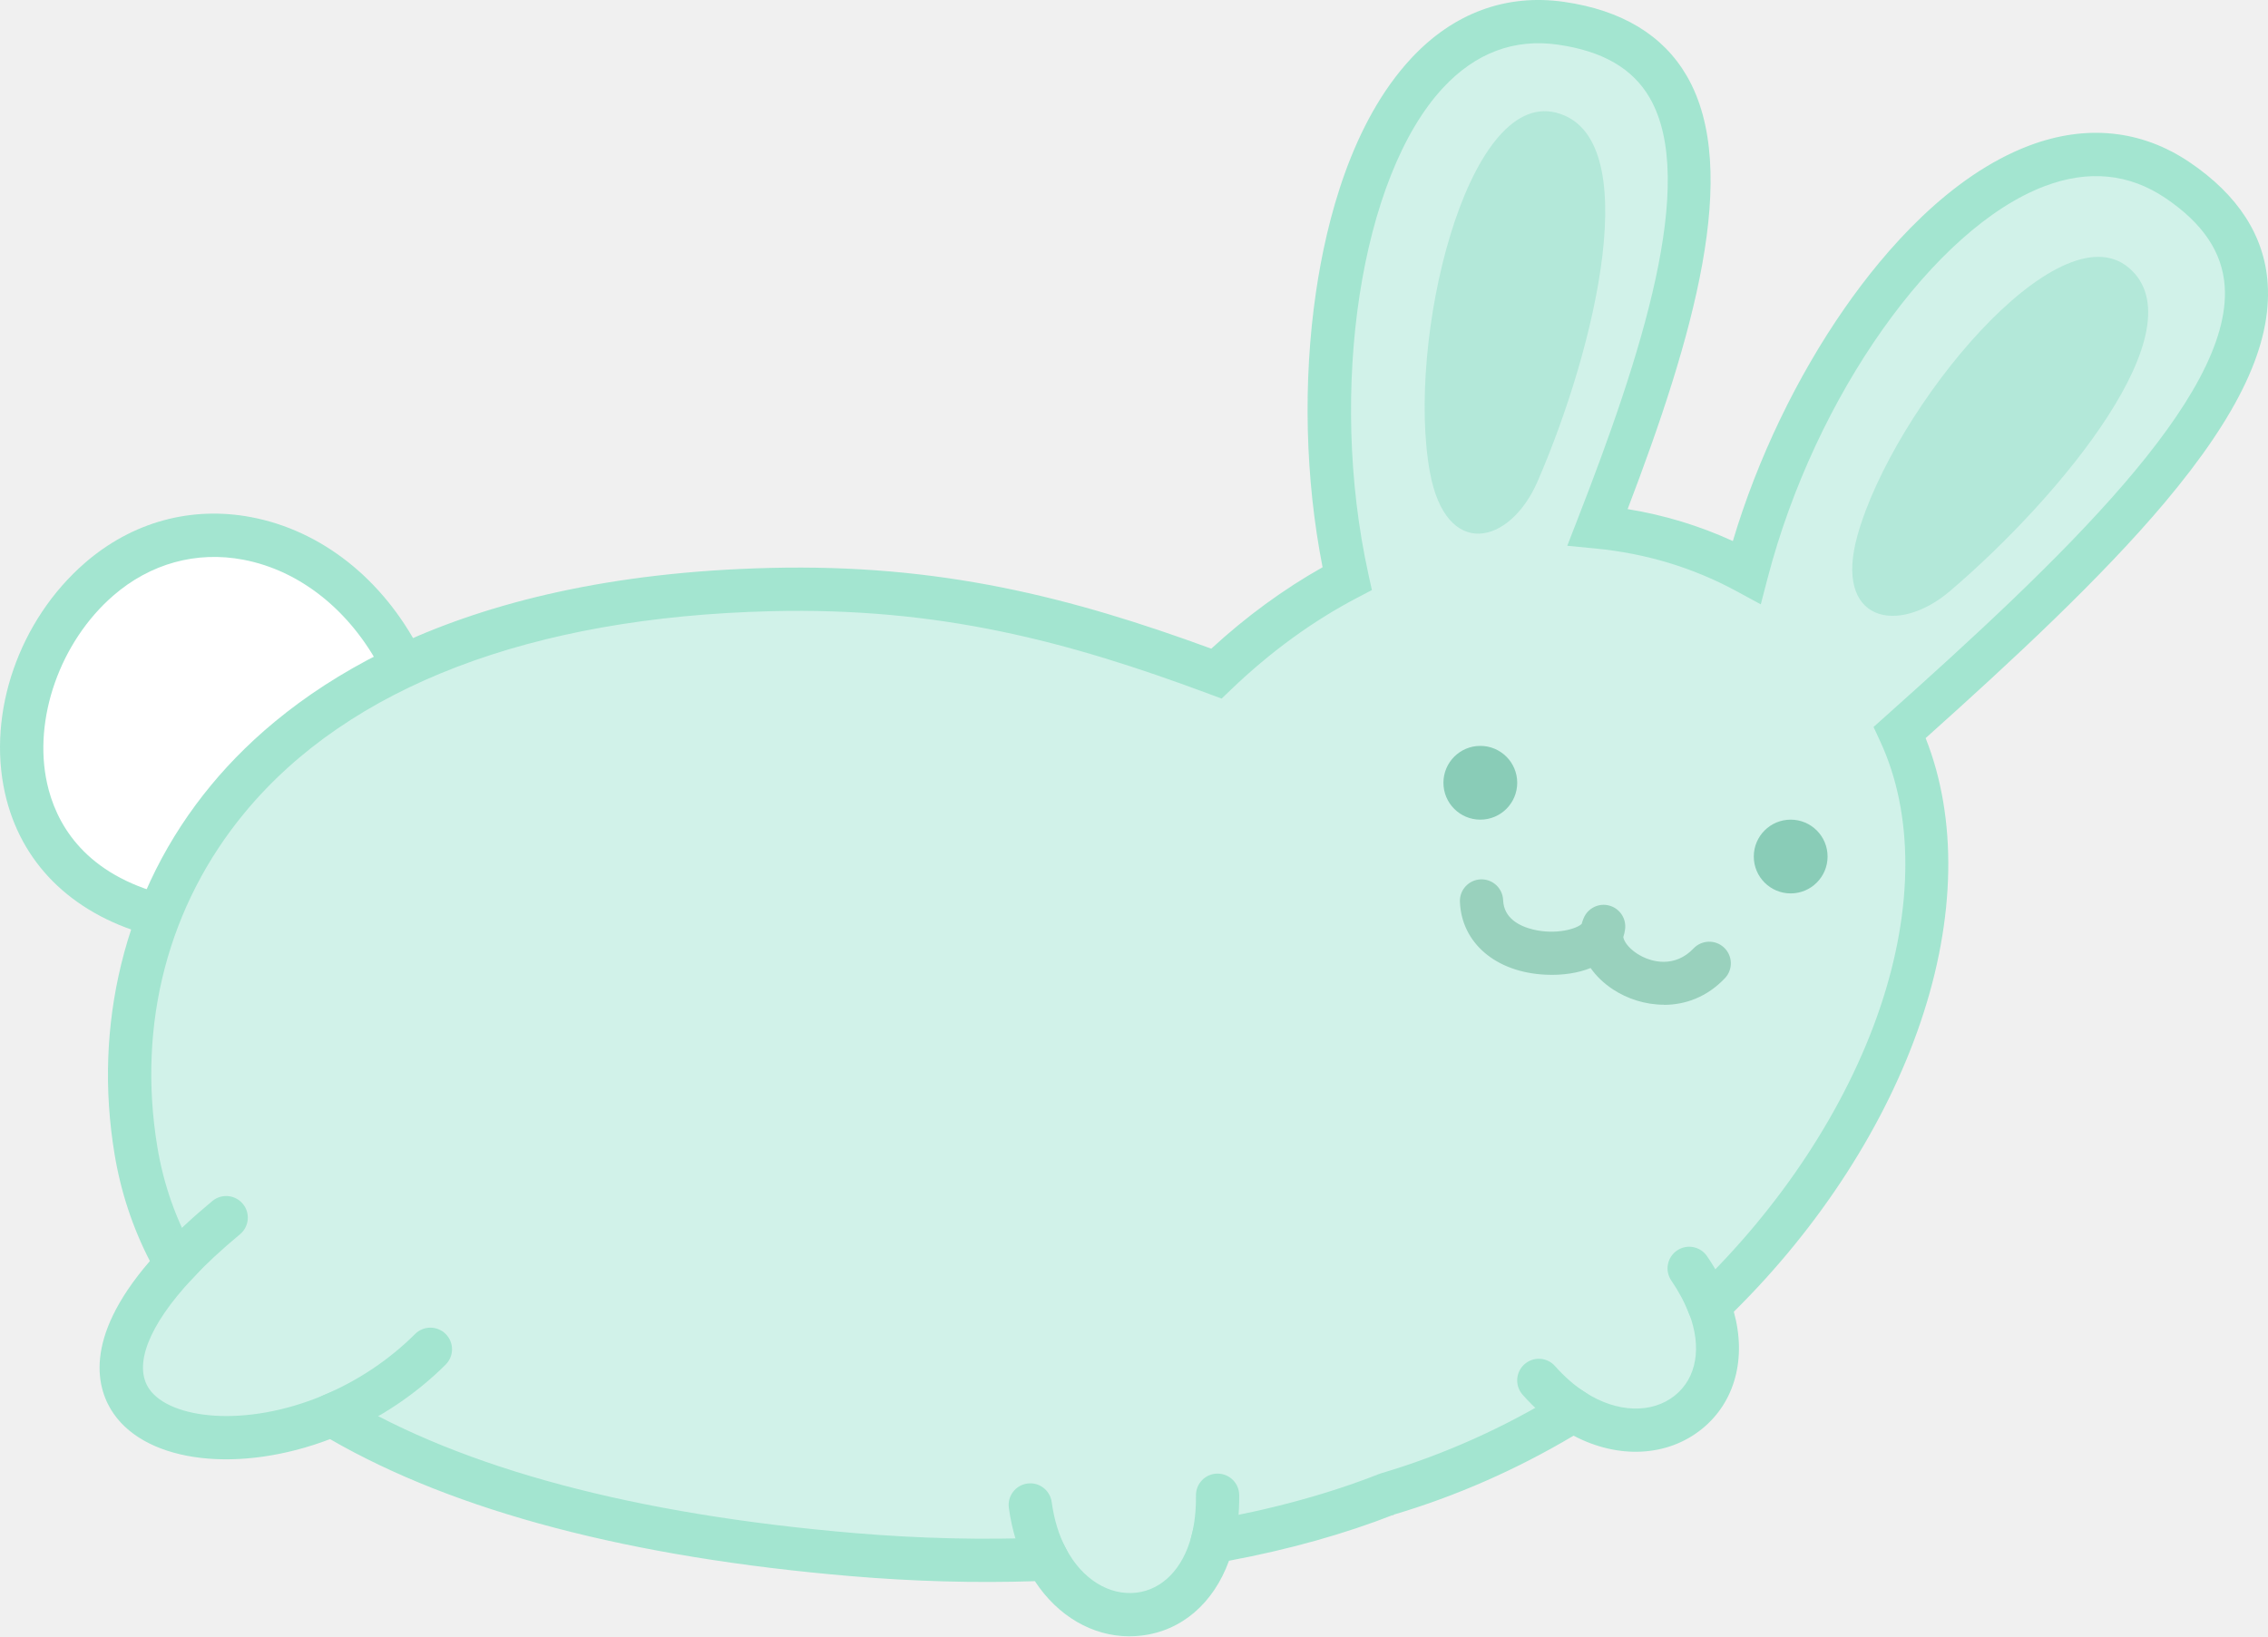
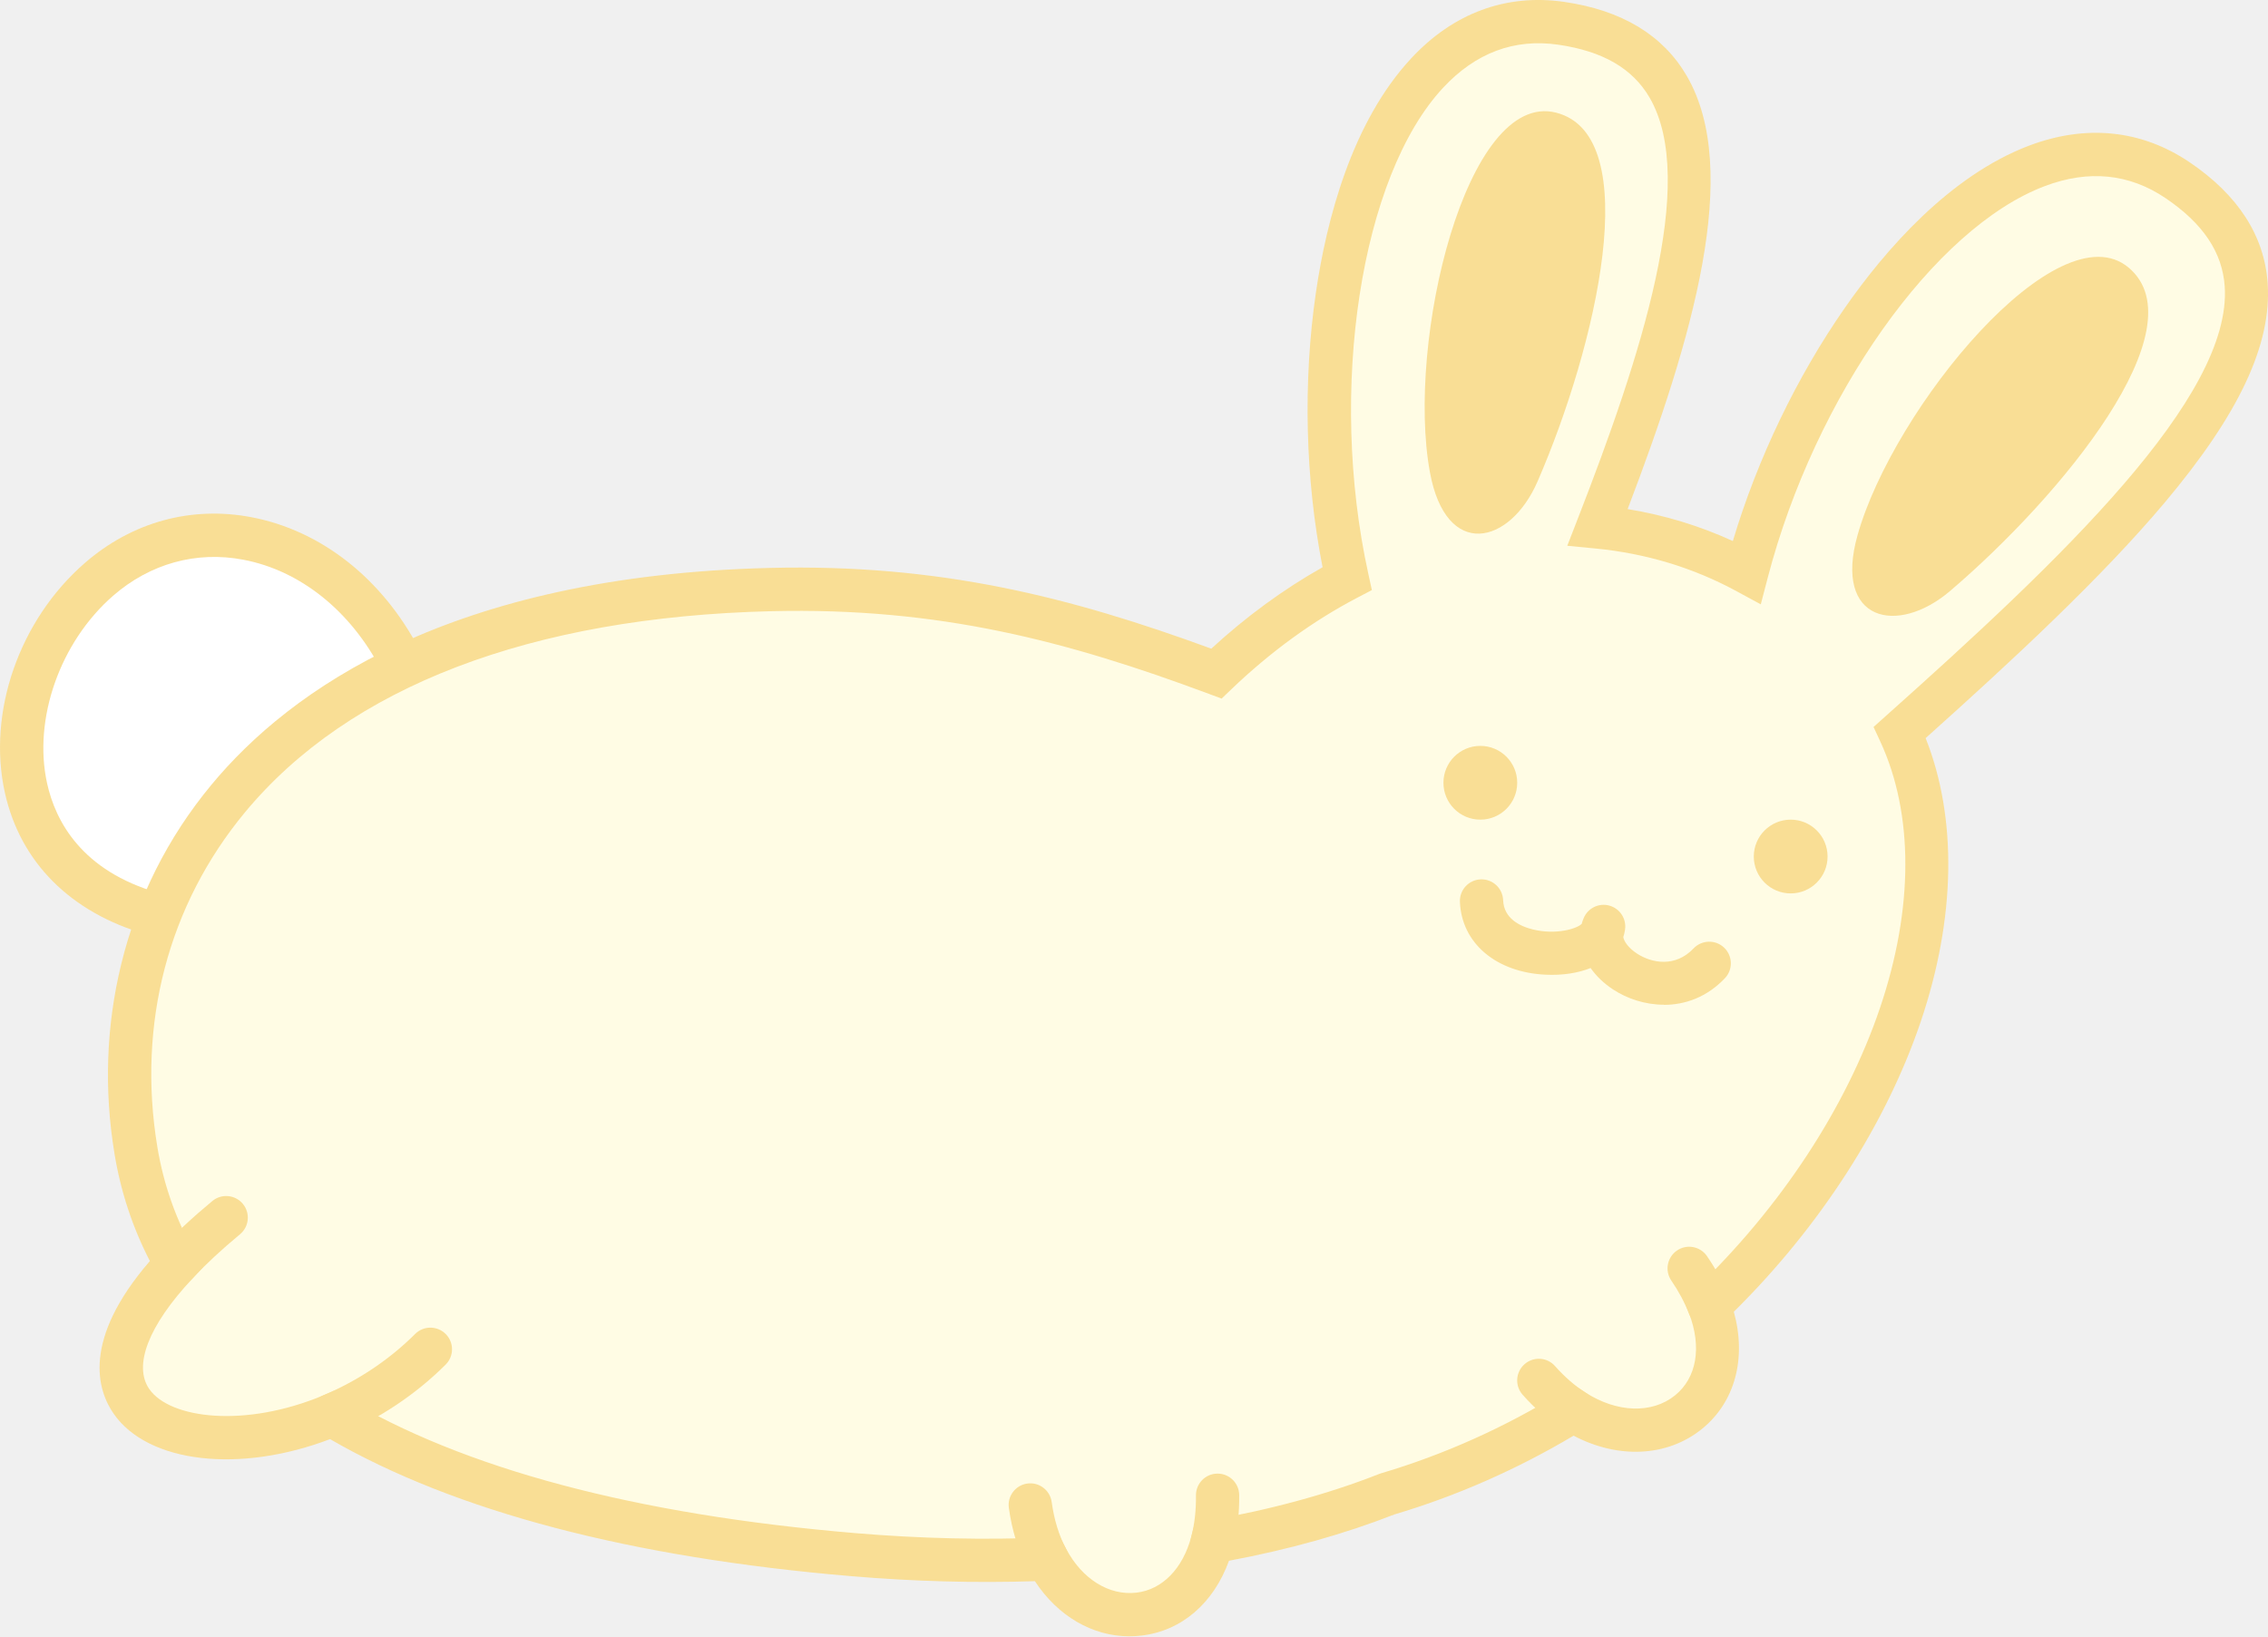
<svg xmlns="http://www.w3.org/2000/svg" id="Layer_2" viewBox="0 0 539.16 389.11">
  <defs>
-     <style>.cls-1{fill:#fff;}.cls-2{fill:#b3e8d9;}.cls-3{fill:#76c1ad;}.cls-4{fill:#d1f2e9;}.cls-5{fill:#a3e5d0;}.cls-6{fill:#89ccb7;}.cls-7{fill:#99d1bd;}</style>
+     <style>.cls-1{fill:#fff;}.cls-2{fill:#f9de95;}.cls-3{fill:#f9de95;}.cls-4{fill:#fffce4;}.cls-5{fill:#f9de95;}.cls-6{fill:#f9de95;}.cls-7{fill:#f9de95;}</style>
  </defs>
  <g id="Layer_2-2">
    <g id="Layer_1-2">
      <path class="cls-1" d="m36.25,217.28c-41.09-11.79-37.27-58.15-12.71-79.51,22.85-19.88,56.31-10.36,71.64,19.16" />
      <path class="cls-5" d="m34.83,222.21c-18.04-5.18-30-17.15-33.67-33.7-4.24-19.11,3.4-41.06,19-54.63,11.22-9.75,25.28-13.62,39.61-10.89,16.63,3.17,31.2,14.67,39.97,31.57l-9.12,4.74c-7.31-14.08-19.26-23.63-32.77-26.2-11.17-2.13-22.15.91-30.94,8.55-12.64,10.99-19.1,29.35-15.71,44.65,1.99,8.98,8.2,20.8,26.47,26.04l-2.84,9.88h0Z" />
      <polygon class="cls-3" points="329.69 355.3 331.29 360.19 328.09 350.42 328.34 350.34 329.75 355.28 331.33 360.18 331.1 360.24 329.69 355.3" />
      <polygon class="cls-3" points="285.52 156.53 292.79 163.8 292.79 163.8 285.52 156.53" />
      <path class="cls-4" d="m78.91,336.52c-34.07,14.31-70.05-.61-37.01-35.91-4.73-8.23-7.98-17.24-9.6-27.07-9.68-58.66,26.91-130.33,150.88-133.35,41.38-1.01,72.41,7.48,105.97,19.98,10.01-9.58,20.47-17.04,31.08-22.59-13.08-59.48,4.27-138.81,50.91-132.05,44.88,6.51,33.31,56.48,8.65,119.78,12.75,1.24,24.77,4.95,35.43,10.73,15.19-58.21,64.12-119.07,102.39-93.22,42.83,28.92-4.9,76.78-66.01,131.33,17.75,38.31-2.2,95.13-45.31,136.34,8.66,22.72-12.58,37.65-32.26,24.93-13.54,8.35-28.38,15.17-44.29,19.87-12.67,4.99-26.68,8.76-41.56,11.35-5.72,21.77-29.33,22.88-39.28,4.11-15.05.62-30.53.25-46.06-1.06-50.52-4.27-93.57-14.94-123.93-33.18h0Z" />
      <path class="cls-5" d="m268.5,389.11c-8.8,0-17.04-4.81-22.48-13.11-14.2.46-28.86.06-43.63-1.19-52.51-4.43-94.19-15.4-123.93-32.59-21.44,8.18-43.24,5.74-51.43-6.03-3.87-5.56-7.65-17.5,8.6-36.32-4.1-7.94-6.93-16.5-8.41-25.5-2.51-15.21-1.98-30.33,1.56-44.94,3.84-15.83,11.06-30.23,21.47-42.8,18.64-22.51,56.8-49.73,132.8-51.58,40.38-.99,71.37,6.91,104.9,19.2,8.34-7.67,17.22-14.16,26.46-19.36-4.13-21.03-4.7-44.1-1.57-65.43,2.48-16.92,8.42-40.3,22.63-55.58,10.02-10.79,22.61-15.43,36.39-13.43,13.68,1.98,23.47,7.89,29.11,17.57,13.11,22.49,1.48,62.38-14.04,103.04,8.74,1.43,17.11,3.97,25.01,7.6,5.84-19.53,15.18-39.02,26.64-55.47,9.51-13.64,24.83-31.4,43.85-38.58,13.52-5.1,26.68-3.74,38.06,3.95,11.57,7.82,17.83,17.52,18.59,28.84.98,14.52-6.79,31.07-24.45,52.08-15,17.84-36.04,37.4-56.86,56.04,7.54,19.02,7.17,42.76-1.14,67.35-8.24,24.41-23.98,48.82-44.46,69.06,3.07,11.03.3,21.49-7.57,27.86-8.23,6.67-19.93,7.2-30.52,1.61-13.55,8.06-27.88,14.36-42.66,18.75-11.84,4.64-25.03,8.33-39.26,10.99-3.67,10.12-11.27,16.69-20.84,17.8-.94.11-1.87.16-2.8.16h-.02Zm105.65-59.75l2.73,1.76c7.49,4.84,15.85,5.12,21.31.7,5.16-4.17,6.41-11.45,3.35-19.48l-1.22-3.19,2.47-2.36c20.44-19.54,36.12-43.4,44.16-67.19,7.98-23.63,8-46.1.04-63.27l-1.6-3.46,2.84-2.54c41.78-37.29,82.42-75.9,80.64-102.22-.55-8.1-5.16-14.98-14.09-21.01-8.62-5.82-18.26-6.78-28.67-2.85-26.29,9.92-54.61,49.95-65.87,93.11l-1.66,6.35-5.77-3.13c-10.25-5.57-21.51-8.98-33.47-10.14l-6.76-.66,2.46-6.33c14.96-38.41,28.7-80.35,17.1-100.25-4.04-6.93-11.14-11.04-21.7-12.57-10.44-1.52-19.66,1.93-27.39,10.25-19.59,21.06-27.39,71.84-17.76,115.6l.84,3.84-3.48,1.82c-10.51,5.5-20.57,12.81-29.91,21.75l-2.33,2.23-3.02-1.12c-33.57-12.51-64.11-20.63-104.05-19.66-57.1,1.39-100.37,17.94-125.13,47.86-18.24,22.03-25.63,50.27-20.81,79.51,1.49,9.03,4.51,17.56,8.98,25.34l1.89,3.3-2.6,2.78c-10.35,11.06-14.06,20.61-10.17,26.2,4.91,7.04,22.73,9.31,41.44,1.45l2.4-1.01,2.23,1.34c28.51,17.13,69.46,28.05,121.71,32.46,15.42,1.3,30.7,1.65,45.42,1.04l3.24-.13,1.52,2.86c3.8,7.16,10.19,11.14,16.69,10.39,6.17-.72,11.06-5.73,13.07-13.4l.84-3.19,3.25-.57c14.81-2.58,28.46-6.31,40.56-11.07l.43-.15c14.94-4.42,29.43-10.92,43.04-19.31l2.76-1.7.05.02Z" />
      <path class="cls-4" d="m374.03,335.42c-2.8-1.81-5.57-4.17-8.21-7.16" />
      <path class="cls-5" d="m374.02,340.56c-.95,0-1.92-.26-2.78-.82-3.3-2.13-6.42-4.85-9.27-8.07-1.89-2.13-1.69-5.38.44-7.26,2.13-1.89,5.38-1.69,7.26.44,2.23,2.52,4.64,4.63,7.15,6.25,2.39,1.54,3.07,4.73,1.53,7.11-.98,1.52-2.63,2.35-4.32,2.35h0Z" />
      <path class="cls-4" d="m406.29,310.48c-1.09-2.85-2.64-5.82-4.73-8.87" />
      <path class="cls-5" d="m406.28,315.63c-2.07,0-4.02-1.26-4.8-3.31-.98-2.56-2.38-5.19-4.17-7.81-1.6-2.34-.99-5.54,1.35-7.14,2.34-1.61,5.54-1,7.14,1.34,2.25,3.29,4.03,6.63,5.29,9.94,1.01,2.65-.32,5.63-2.97,6.64-.6.23-1.22.34-1.83.34h0Z" />
      <path class="cls-4" d="m248.91,370.74c-1.9-3.57-3.3-7.86-3.99-12.87" />
      <path class="cls-5" d="m248.91,375.88c-1.84,0-3.62-.99-4.54-2.73-2.27-4.26-3.79-9.16-4.54-14.58-.39-2.81,1.58-5.4,4.39-5.79,2.81-.39,5.4,1.58,5.79,4.39.58,4.22,1.73,7.97,3.43,11.16,1.34,2.5.39,5.62-2.12,6.95-.77.41-1.6.6-2.41.6h0Z" />
      <path class="cls-4" d="m289.44,355.55c.05,4.16-.41,7.84-1.26,11.08" />
      <path class="cls-5" d="m288.19,371.78c-.43,0-.87-.05-1.31-.17-2.74-.72-4.38-3.53-3.66-6.28.76-2.9,1.13-6.16,1.09-9.71-.03-2.84,2.24-5.17,5.08-5.2h.06c2.81,0,5.11,2.26,5.14,5.08.05,4.47-.43,8.66-1.43,12.45-.61,2.3-2.69,3.83-4.97,3.83h0Z" />
      <path class="cls-4" d="m53.77,289.56c-4.67,3.87-8.61,7.56-11.87,11.04" />
      <path class="cls-5" d="m38.39,304.35c-2.07-1.94-2.18-5.2-.24-7.27,3.47-3.71,7.62-7.58,12.34-11.49,2.19-1.81,5.43-1.5,7.24.68,1.81,2.19,1.51,5.43-.68,7.24-4.39,3.64-8.23,7.21-11.4,10.6-1.01,1.08-2.38,1.63-3.75,1.63-1.26,0-2.52-.46-3.51-1.39Z" />
      <path class="cls-4" d="m102.32,320.85c-7.02,7.02-15.16,12.19-23.41,15.66" />
      <path class="cls-5" d="m78.9,341.65c-2.01,0-3.91-1.18-4.74-3.15-1.1-2.62.13-5.63,2.75-6.73,8.13-3.41,15.65-8.44,21.77-14.55,2.01-2.01,5.26-2.01,7.27,0,2.01,2.01,2.01,5.26,0,7.27-7.05,7.04-15.71,12.84-25.05,16.76-.65.27-1.33.4-1.99.4h-.01Z" />
      <circle class="cls-6" cx="425.69" cy="203.68" r="8.77" />
      <circle class="cls-6" cx="351.91" cy="186.14" r="8.77" />
      <path class="cls-7" d="m395.55,238.92c-4.44,0-8.72-1.42-12.07-3.62-2.24-1.47-4.04-3.22-5.35-5.11-3,1.2-6.66,1.78-10.69,1.59-11.81-.55-20-7.52-20.38-17.34-.11-2.83,2.1-5.22,4.94-5.33,2.84-.1,5.22,2.1,5.33,4.94.17,4.39,3.98,6.22,7.15,6.99,5.47,1.32,10.4-.2,11.52-1.34.13-.48.3-.95.5-1.42,1.01-2.36,3.61-3.62,6.09-2.93s4.07,3.09,3.73,5.64c-.08.63-.22,1.23-.42,1.82.1.93,1.12,2.54,3.23,3.93,3.5,2.3,9.13,3.37,13.46-1.2,1.96-2.06,5.21-2.15,7.27-.2,2.06,1.96,2.15,5.21.2,7.27-4.29,4.53-9.49,6.34-14.5,6.34v-.03Z" />
      <path class="cls-2" d="m365.52,114.48c-6.56,15.11-21.77,18.74-25.6-2.22-5.67-31.02,8.67-90.92,30.01-85.47,21.34,5.45,9.5,55.64-4.41,87.69h0Z" />
      <path class="cls-2" d="m441.58,127.28c8.54-30.36,47.73-77.86,64.51-63.59,16.78,14.27-15.91,54.15-42.49,76.83-12.53,10.7-27.79,7.27-22.02-13.24Z" />
    </g>
  </g>
</svg>
